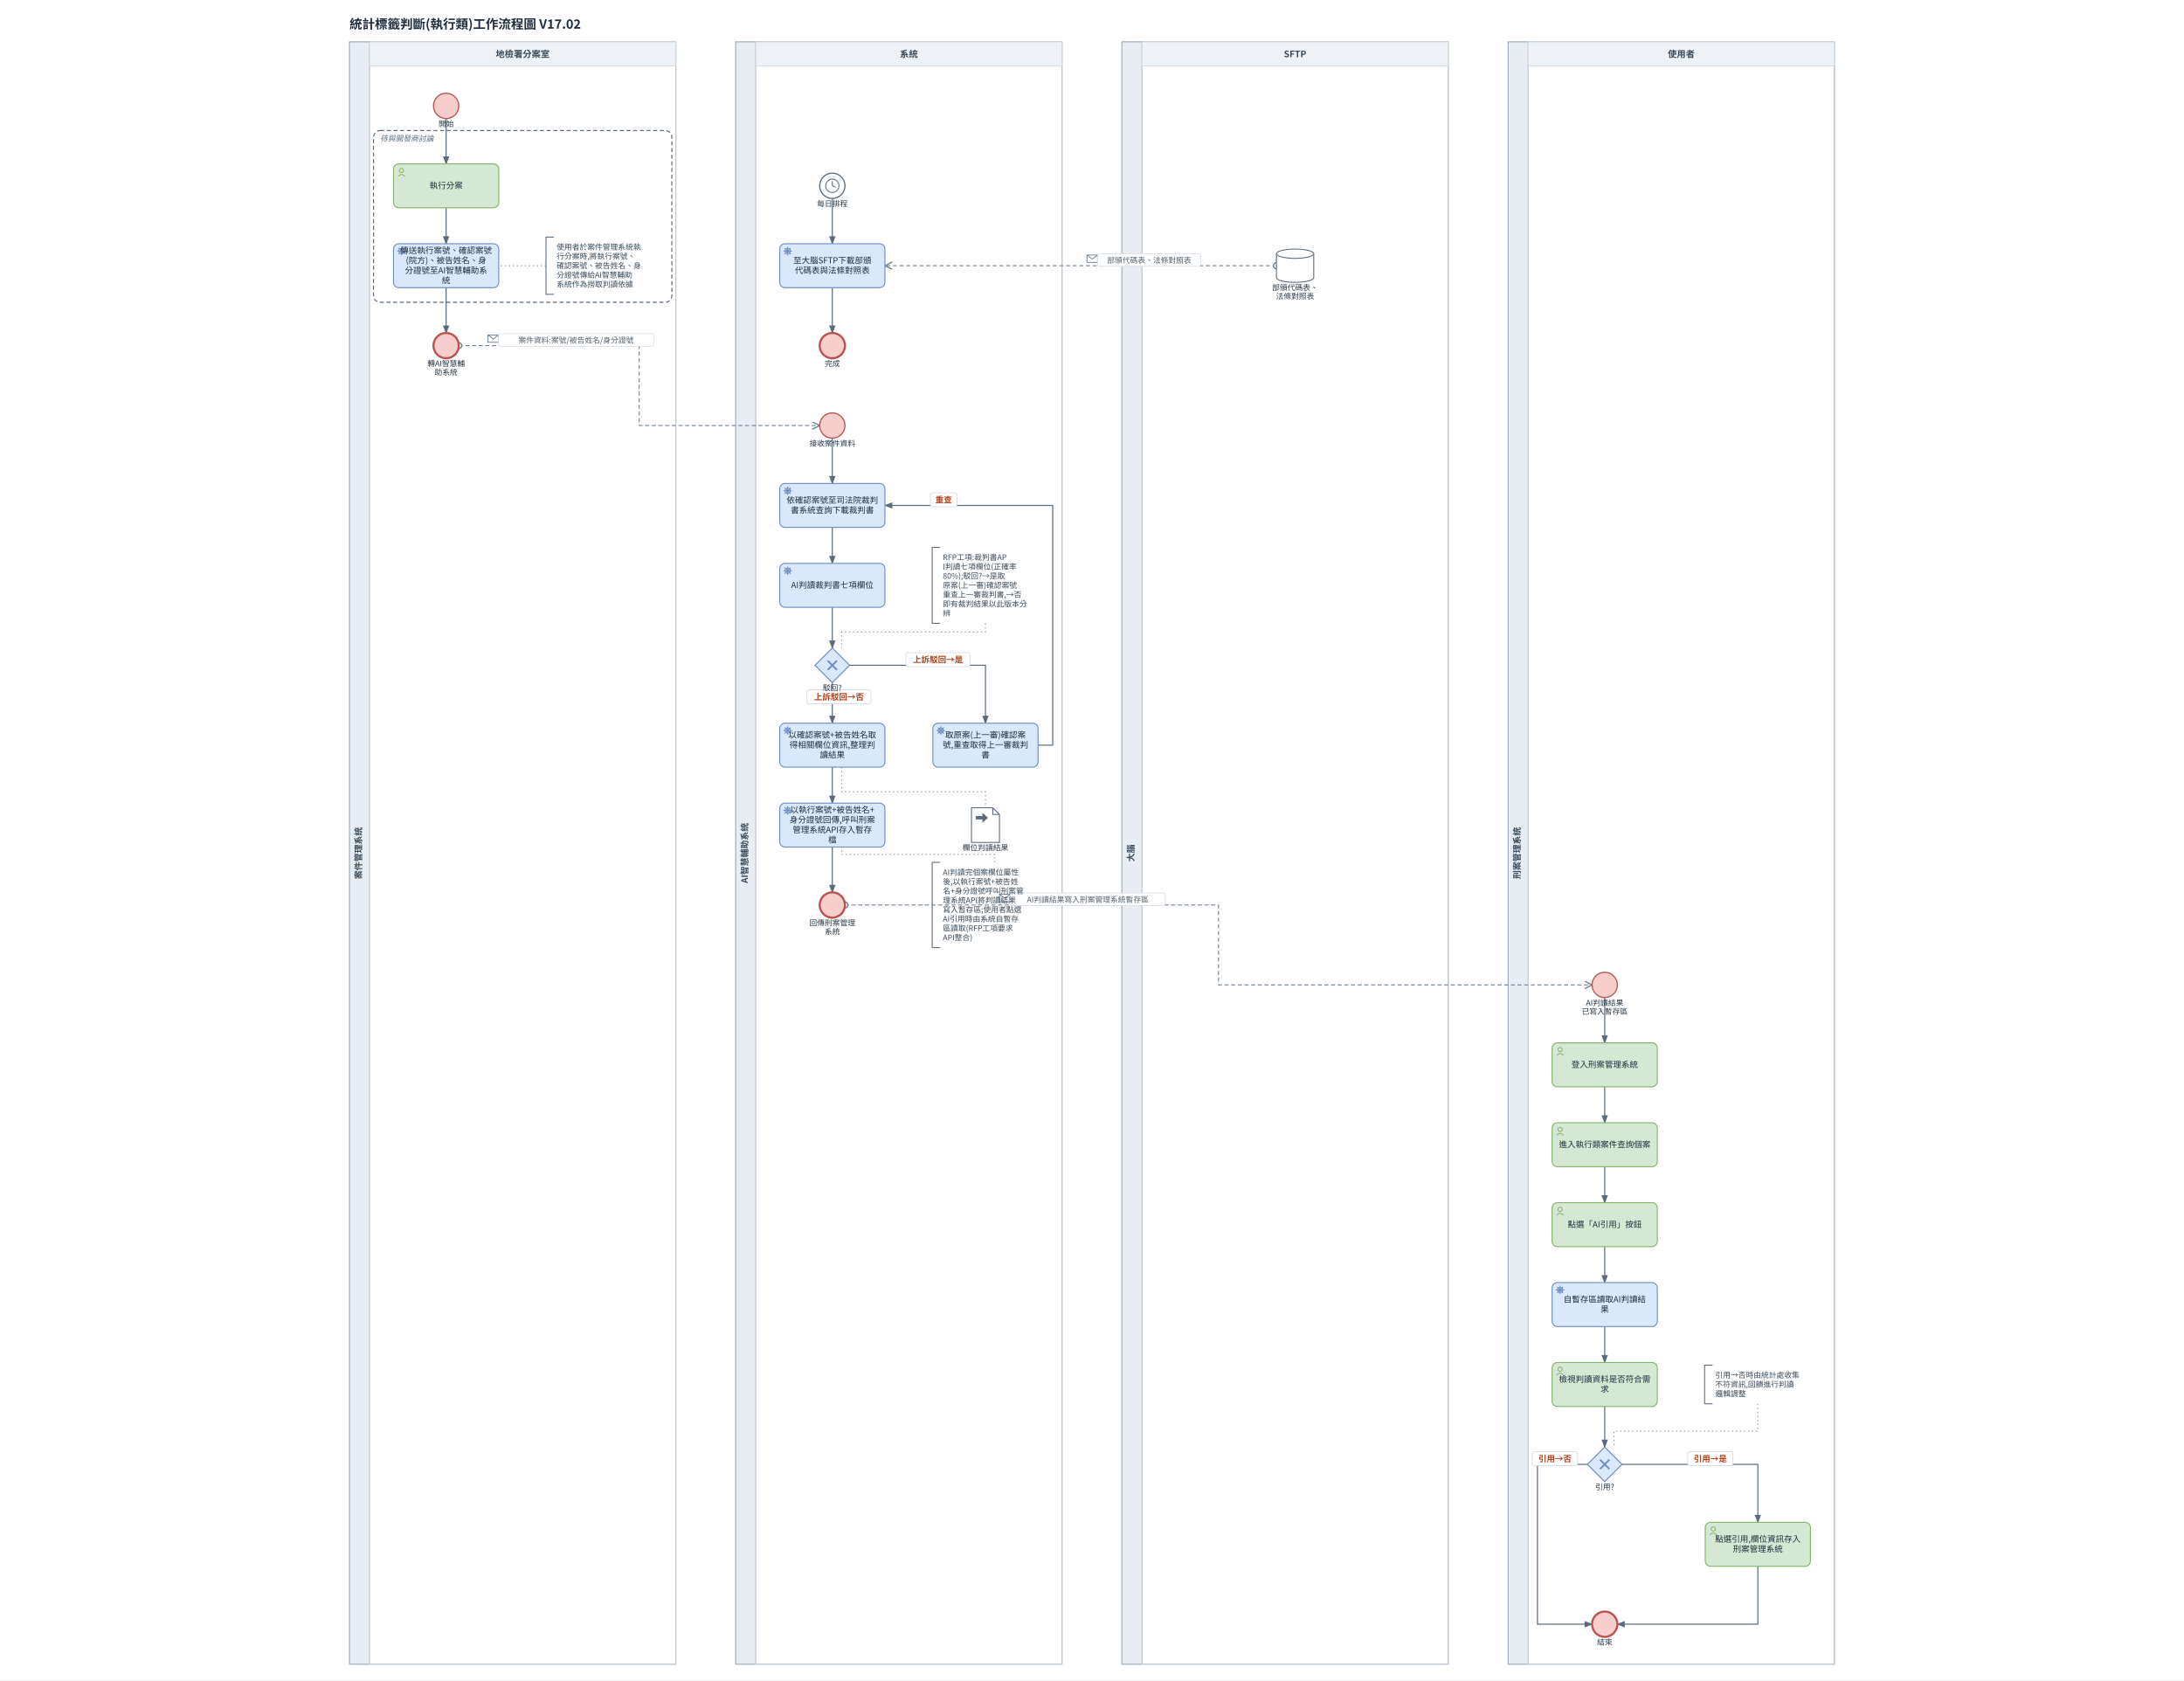
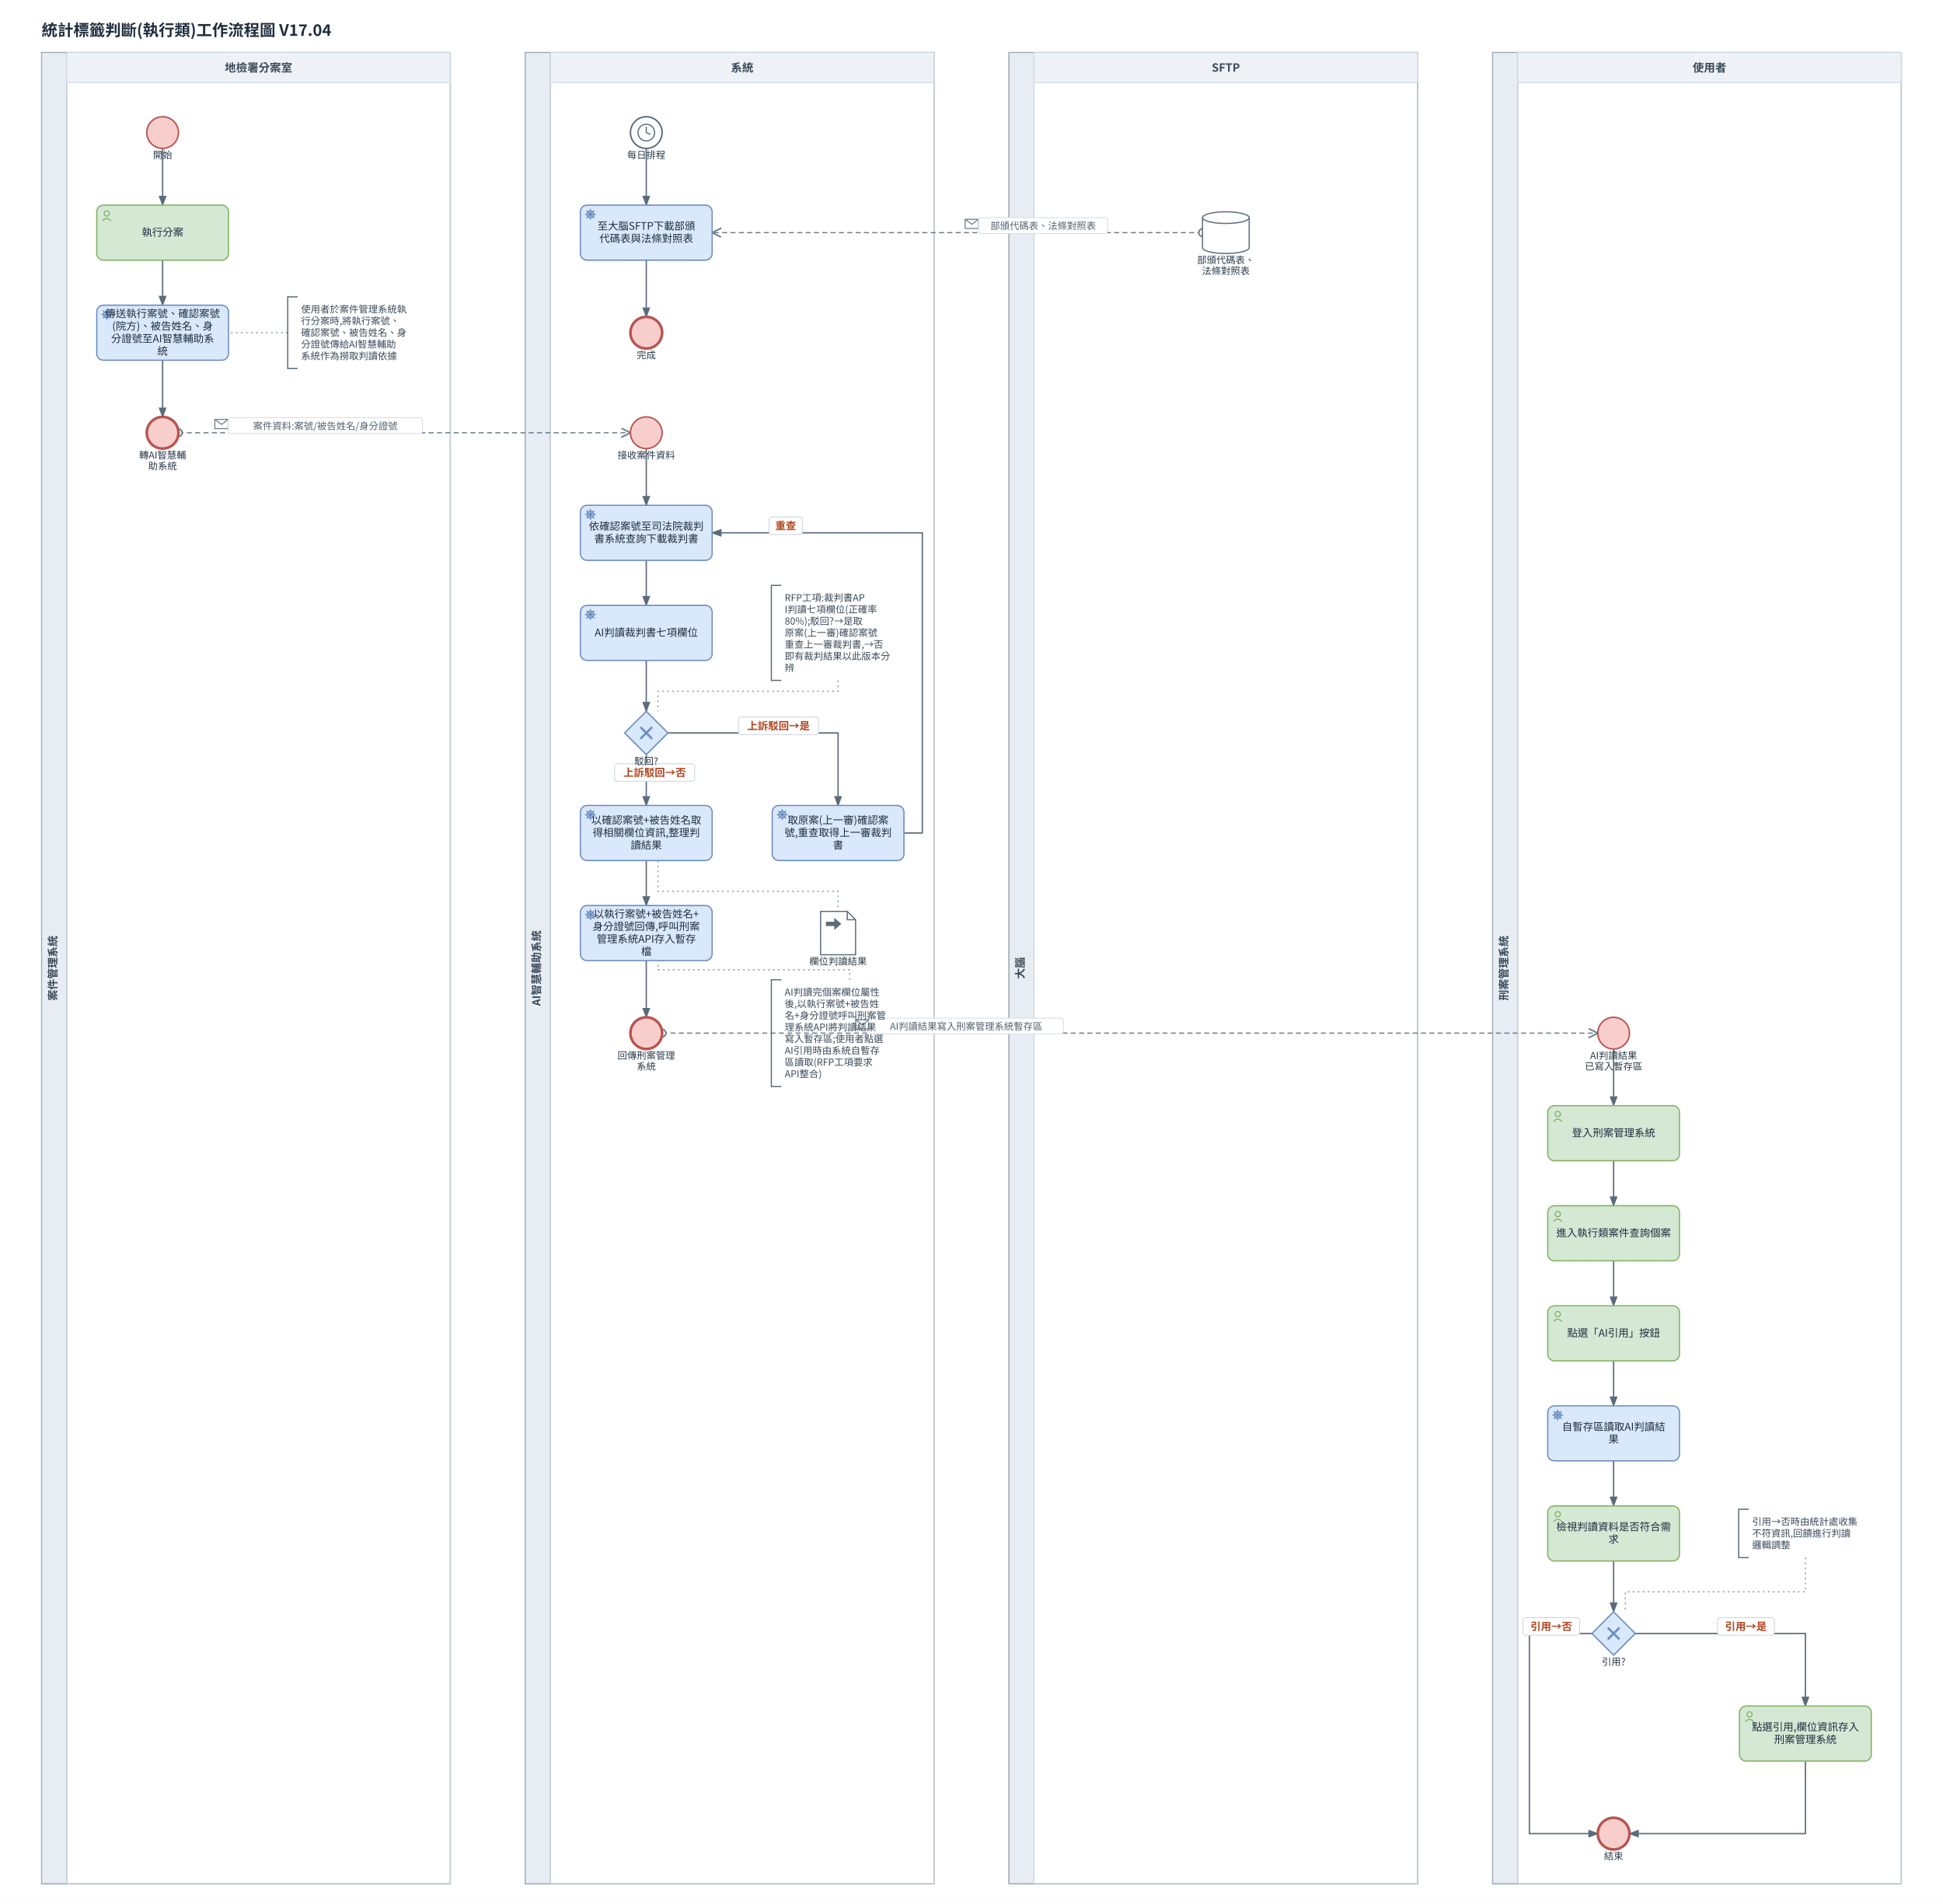
- <svg xmlns="http://www.w3.org/2000/svg" role="img" aria-label="統計標籤判斷(執行類)工作流程圖 V17.02" viewBox="-385 7 3280 2523" font-family="Microsoft JhengHei, PingFang TC, Noto Sans CJK TC, sans-serif">
-   <rect x="-385" y="7" width="3280" height="2523" fill="#ffffff" />
-   <text x="140" y="50" font-size="19" font-weight="bold" fill="#1f2d3d">統計標籤判斷(執行類)工作流程圖 V17.02</text>
+ <svg xmlns="http://www.w3.org/2000/svg" role="img" aria-label="統計標籤判斷(執行類)工作流程圖 V17.04" viewBox="90 7 2330 2283" width="2330" height="2283" data-pad="capped" font-family="Microsoft JhengHei, PingFang TC, Noto Sans CJK TC, sans-serif">
+   <rect x="90" y="7" width="2330" height="2283" fill="#ffffff" />
+   <text x="140" y="50" font-size="19" font-weight="bold" fill="#1f2d3d">統計標籤判斷(執行類)工作流程圖 V17.04</text>
  <defs>
    <marker id="arr" markerWidth="9" markerHeight="9" refX="7" refY="3" orient="auto" markerUnits="strokeWidth">
      <path d="M0,0 L8,3 L0,6 Z" fill="#5a6b7b" />
    </marker>
    <marker id="mfarr" markerWidth="11" markerHeight="11" refX="8" refY="4" orient="auto" markerUnits="strokeWidth">
      <path d="M0,0 L8,4 L0,8" fill="none" stroke="#6b7b8b" stroke-width="1.3" />
    </marker>
    <marker id="mfdot" markerWidth="10" markerHeight="10" refX="5" refY="5" orient="auto" markerUnits="strokeWidth">
      <circle cx="5" cy="5" r="3.2" fill="#fff" stroke="#6b7b8b" stroke-width="1.3" />
    </marker>
  </defs>
-   <rect x="140" y="70" width="490" height="2436" fill="none" stroke="#9aa7b4" stroke-width="1.5" />
-   <rect x="140" y="70" width="30" height="2436" fill="#e7edf3" stroke="#9aa7b4" />
-   <text x="158" y="1288.0" font-size="13" font-weight="bold" fill="#3a4a59" text-anchor="middle" transform="rotate(-90 158 1288.0)">案件管理系統</text>
-   <rect x="170" y="70" width="460" height="2436" fill="none" stroke="#cdd6df" />
+   <rect x="140" y="70" width="490" height="2196" fill="none" stroke="#9aa7b4" stroke-width="1.5" />
+   <rect x="140" y="70" width="30" height="2196" fill="#e7edf3" stroke="#9aa7b4" />
+   <text x="158" y="1168.0" font-size="13" font-weight="bold" fill="#3a4a59" text-anchor="middle" transform="rotate(-90 158 1168.0)">案件管理系統</text>
+   <rect x="170" y="70" width="460" height="2196" fill="none" stroke="#cdd6df" />
  <rect x="170" y="70" width="460" height="36" fill="#eef2f6" stroke="#cdd6df" />
  <text x="400.0" y="93" font-size="13.5" font-weight="bold" fill="#3a4a59" text-anchor="middle">地檢署分案室</text>
-   <rect x="720" y="70" width="490" height="2436" fill="none" stroke="#9aa7b4" stroke-width="1.5" />
-   <rect x="720" y="70" width="30" height="2436" fill="#e7edf3" stroke="#9aa7b4" />
-   <text x="738" y="1288.0" font-size="13" font-weight="bold" fill="#3a4a59" text-anchor="middle" transform="rotate(-90 738 1288.0)">AI智慧輔助系統</text>
-   <rect x="750" y="70" width="460" height="2436" fill="none" stroke="#cdd6df" />
+   <rect x="720" y="70" width="490" height="2196" fill="none" stroke="#9aa7b4" stroke-width="1.5" />
+   <rect x="720" y="70" width="30" height="2196" fill="#e7edf3" stroke="#9aa7b4" />
+   <text x="738" y="1168.0" font-size="13" font-weight="bold" fill="#3a4a59" text-anchor="middle" transform="rotate(-90 738 1168.0)">AI智慧輔助系統</text>
+   <rect x="750" y="70" width="460" height="2196" fill="none" stroke="#cdd6df" />
  <rect x="750" y="70" width="460" height="36" fill="#eef2f6" stroke="#cdd6df" />
  <text x="980.0" y="93" font-size="13.5" font-weight="bold" fill="#3a4a59" text-anchor="middle">系統</text>
-   <rect x="1300" y="70" width="490" height="2436" fill="none" stroke="#9aa7b4" stroke-width="1.5" />
-   <rect x="1300" y="70" width="30" height="2436" fill="#e7edf3" stroke="#9aa7b4" />
-   <text x="1318" y="1288.0" font-size="13" font-weight="bold" fill="#3a4a59" text-anchor="middle" transform="rotate(-90 1318 1288.0)">大腦</text>
-   <rect x="1330" y="70" width="460" height="2436" fill="none" stroke="#cdd6df" />
+   <rect x="1300" y="70" width="490" height="2196" fill="none" stroke="#9aa7b4" stroke-width="1.5" />
+   <rect x="1300" y="70" width="30" height="2196" fill="#e7edf3" stroke="#9aa7b4" />
+   <text x="1318" y="1168.0" font-size="13" font-weight="bold" fill="#3a4a59" text-anchor="middle" transform="rotate(-90 1318 1168.0)">大腦</text>
+   <rect x="1330" y="70" width="460" height="2196" fill="none" stroke="#cdd6df" />
  <rect x="1330" y="70" width="460" height="36" fill="#eef2f6" stroke="#cdd6df" />
  <text x="1560.0" y="93" font-size="13.5" font-weight="bold" fill="#3a4a59" text-anchor="middle">SFTP</text>
-   <rect x="1880" y="70" width="490" height="2436" fill="none" stroke="#9aa7b4" stroke-width="1.5" />
-   <rect x="1880" y="70" width="30" height="2436" fill="#e7edf3" stroke="#9aa7b4" />
-   <text x="1898" y="1288.0" font-size="13" font-weight="bold" fill="#3a4a59" text-anchor="middle" transform="rotate(-90 1898 1288.0)">刑案管理系統</text>
-   <rect x="1910" y="70" width="460" height="2436" fill="none" stroke="#cdd6df" />
+   <rect x="1880" y="70" width="490" height="2196" fill="none" stroke="#9aa7b4" stroke-width="1.5" />
+   <rect x="1880" y="70" width="30" height="2196" fill="#e7edf3" stroke="#9aa7b4" />
+   <text x="1898" y="1168.0" font-size="13" font-weight="bold" fill="#3a4a59" text-anchor="middle" transform="rotate(-90 1898 1168.0)">刑案管理系統</text>
+   <rect x="1910" y="70" width="460" height="2196" fill="none" stroke="#cdd6df" />
  <rect x="1910" y="70" width="460" height="36" fill="#eef2f6" stroke="#cdd6df" />
  <text x="2140.0" y="93" font-size="13.5" font-weight="bold" fill="#3a4a59" text-anchor="middle">使用者</text>
-   <rect x="176" y="203" width="448" height="258" rx="10" fill="none" stroke="#5a6b7b" stroke-width="1.6" stroke-dasharray="6,4" />
-   <text x="186" y="219" font-size="11.5" font-style="italic" fill="#5a6b7b">待與開發商討論</text>
  <path d="M285,185 L285,253" fill="none" stroke="#5a6b7b" stroke-width="1.6" marker-end="url(#arr)" />
  <path d="M285,319 L285,373" fill="none" stroke="#5a6b7b" stroke-width="1.6" marker-end="url(#arr)" />
  <path d="M285,439 L285,507" fill="none" stroke="#5a6b7b" stroke-width="1.6" marker-end="url(#arr)" />
  <path d="M435,406 L364,406" fill="none" stroke="#8a99a8" stroke-width="1.4" stroke-dasharray="2,4" />
-   <path d="M865,665 L865,733" fill="none" stroke="#5a6b7b" stroke-width="1.6" marker-end="url(#arr)" />
-   <path d="M865,799 L865,853" fill="none" stroke="#5a6b7b" stroke-width="1.6" marker-end="url(#arr)" />
-   <path d="M865,919 L865,980" fill="none" stroke="#5a6b7b" stroke-width="1.6" marker-end="url(#arr)" />
-   <path d="M865,1032 L865,1093" fill="none" stroke="#5a6b7b" stroke-width="1.6" marker-end="url(#arr)" />
-   <rect x="827.0" y="1043" width="96" height="21" fill="#fff" stroke="#cdd6df" rx="3" />
-   <text x="875.0" y="1058" font-size="12.5" fill="#b0451f" text-anchor="middle" font-weight="bold">上訴駁回→否</text>
-   <path d="M891,1006 L1095,1006 L1095,1093" fill="none" stroke="#5a6b7b" stroke-width="1.6" marker-end="url(#arr)" />
-   <rect x="975.6" y="987.0" width="96" height="21" fill="#fff" stroke="#cdd6df" rx="3" />
-   <text x="1023.6" y="1002.0" font-size="12.5" fill="#b0451f" text-anchor="middle" font-weight="bold">上訴駁回→是</text>
-   <path d="M1174,1126 L1196,1126 L1196,766 L944,766" fill="none" stroke="#5a6b7b" stroke-width="1.6" marker-end="url(#arr)" />
-   <rect x="1012.2" y="747.0" width="40" height="21" fill="#fff" stroke="#cdd6df" rx="3" />
-   <text x="1032.2" y="762.0" font-size="12.5" fill="#b0451f" text-anchor="middle" font-weight="bold">重查</text>
-   <path d="M865,1159 L865,1213" fill="none" stroke="#5a6b7b" stroke-width="1.6" marker-end="url(#arr)" />
-   <path d="M865,1279 L865,1347" fill="none" stroke="#5a6b7b" stroke-width="1.6" marker-end="url(#arr)" />
-   <path d="M865,305 L865,373" fill="none" stroke="#5a6b7b" stroke-width="1.6" marker-end="url(#arr)" />
-   <path d="M865,439 L865,507" fill="none" stroke="#5a6b7b" stroke-width="1.6" marker-end="url(#arr)" />
-   <path d="M879,1159 L879,1196 L1095,1196 L1095,1220" fill="none" stroke="#8a99a8" stroke-width="1.4" stroke-dasharray="2,4" />
-   <path d="M1095,943 L1095,956 L879,956 L879,980" fill="none" stroke="#8a99a8" stroke-width="1.4" stroke-dasharray="2,4" />
-   <path d="M1109,1302 L1109,1290 L879,1290 L879,1279" fill="none" stroke="#8a99a8" stroke-width="1.4" stroke-dasharray="2,4" />
-   <path d="M2025,1505 L2025,1573" fill="none" stroke="#5a6b7b" stroke-width="1.6" marker-end="url(#arr)" />
+   <path d="M865,545 L865,613" fill="none" stroke="#5a6b7b" stroke-width="1.6" marker-end="url(#arr)" />
+   <path d="M865,679 L865,733" fill="none" stroke="#5a6b7b" stroke-width="1.6" marker-end="url(#arr)" />
+   <path d="M865,799 L865,860" fill="none" stroke="#5a6b7b" stroke-width="1.6" marker-end="url(#arr)" />
+   <path d="M865,912 L865,973" fill="none" stroke="#5a6b7b" stroke-width="1.6" marker-end="url(#arr)" />
+   <rect x="827.0" y="923" width="96" height="21" fill="#fff" stroke="#cdd6df" rx="3" />
+   <text x="875.0" y="938" font-size="12.5" fill="#b0451f" text-anchor="middle" font-weight="bold">上訴駁回→否</text>
+   <path d="M891,886 L1095,886 L1095,973" fill="none" stroke="#5a6b7b" stroke-width="1.6" marker-end="url(#arr)" />
+   <rect x="975.6" y="867.0" width="96" height="21" fill="#fff" stroke="#cdd6df" rx="3" />
+   <text x="1023.6" y="882.0" font-size="12.5" fill="#b0451f" text-anchor="middle" font-weight="bold">上訴駁回→是</text>
+   <path d="M1174,1006 L1196,1006 L1196,646 L944,646" fill="none" stroke="#5a6b7b" stroke-width="1.6" marker-end="url(#arr)" />
+   <rect x="1012.2" y="627.0" width="40" height="21" fill="#fff" stroke="#cdd6df" rx="3" />
+   <text x="1032.2" y="642.0" font-size="12.5" fill="#b0451f" text-anchor="middle" font-weight="bold">重查</text>
+   <path d="M865,1039 L865,1093" fill="none" stroke="#5a6b7b" stroke-width="1.6" marker-end="url(#arr)" />
+   <path d="M865,1159 L865,1227" fill="none" stroke="#5a6b7b" stroke-width="1.6" marker-end="url(#arr)" />
+   <path d="M865,185 L865,253" fill="none" stroke="#5a6b7b" stroke-width="1.6" marker-end="url(#arr)" />
+   <path d="M865,319 L865,387" fill="none" stroke="#5a6b7b" stroke-width="1.6" marker-end="url(#arr)" />
+   <path d="M879,1039 L879,1076 L1095,1076 L1095,1100" fill="none" stroke="#8a99a8" stroke-width="1.4" stroke-dasharray="2,4" />
+   <path d="M1095,823 L1095,836 L879,836 L879,860" fill="none" stroke="#8a99a8" stroke-width="1.4" stroke-dasharray="2,4" />
+   <path d="M1109,1182 L1109,1170 L879,1170 L879,1159" fill="none" stroke="#8a99a8" stroke-width="1.4" stroke-dasharray="2,4" />
+   <path d="M2025,1265 L2025,1333" fill="none" stroke="#5a6b7b" stroke-width="1.6" marker-end="url(#arr)" />
+   <path d="M2025,1399 L2025,1453" fill="none" stroke="#5a6b7b" stroke-width="1.6" marker-end="url(#arr)" />
+   <path d="M2025,1519 L2025,1573" fill="none" stroke="#5a6b7b" stroke-width="1.6" marker-end="url(#arr)" />
  <path d="M2025,1639 L2025,1693" fill="none" stroke="#5a6b7b" stroke-width="1.6" marker-end="url(#arr)" />
  <path d="M2025,1759 L2025,1813" fill="none" stroke="#5a6b7b" stroke-width="1.6" marker-end="url(#arr)" />
-   <path d="M2025,1879 L2025,1933" fill="none" stroke="#5a6b7b" stroke-width="1.6" marker-end="url(#arr)" />
-   <path d="M2025,1999 L2025,2053" fill="none" stroke="#5a6b7b" stroke-width="1.6" marker-end="url(#arr)" />
-   <path d="M2025,2119 L2025,2180" fill="none" stroke="#5a6b7b" stroke-width="1.6" marker-end="url(#arr)" />
-   <path d="M1999,2206 L1924,2206 L1924,2446 L2006,2446" fill="none" stroke="#5a6b7b" stroke-width="1.6" marker-end="url(#arr)" />
-   <rect x="1916.25" y="2187.0" width="68" height="21" fill="#fff" stroke="#cdd6df" rx="3" />
-   <text x="1950.25" y="2202.0" font-size="12.5" fill="#b0451f" text-anchor="middle" font-weight="bold">引用→否</text>
-   <path d="M2051,2206 L2255,2206 L2255,2293" fill="none" stroke="#5a6b7b" stroke-width="1.6" marker-end="url(#arr)" />
-   <rect x="2149.6" y="2187.0" width="68" height="21" fill="#fff" stroke="#cdd6df" rx="3" />
-   <text x="2183.6" y="2202.0" font-size="12.5" fill="#b0451f" text-anchor="middle" font-weight="bold">引用→是</text>
-   <path d="M2255,2359 L2255,2446 L2044,2446" fill="none" stroke="#5a6b7b" stroke-width="1.6" marker-end="url(#arr)" />
-   <path d="M2255,2115 L2255,2156 L2039,2156 L2039,2180" fill="none" stroke="#8a99a8" stroke-width="1.4" stroke-dasharray="2,4" />
-   <polyline points="304,526 575,526 575,646 846,646" fill="none" stroke="#6b7b8b" stroke-width="1.4" stroke-dasharray="6 4" marker-start="url(#mfdot)" marker-end="url(#mfarr)" />
+   <path d="M2025,1879 L2025,1940" fill="none" stroke="#5a6b7b" stroke-width="1.6" marker-end="url(#arr)" />
+   <path d="M1999,1966 L1924,1966 L1924,2206 L2006,2206" fill="none" stroke="#5a6b7b" stroke-width="1.6" marker-end="url(#arr)" />
+   <rect x="1916.25" y="1947.0" width="68" height="21" fill="#fff" stroke="#cdd6df" rx="3" />
+   <text x="1950.25" y="1962.0" font-size="12.5" fill="#b0451f" text-anchor="middle" font-weight="bold">引用→否</text>
+   <path d="M2051,1966 L2255,1966 L2255,2053" fill="none" stroke="#5a6b7b" stroke-width="1.6" marker-end="url(#arr)" />
+   <rect x="2149.6" y="1947.0" width="68" height="21" fill="#fff" stroke="#cdd6df" rx="3" />
+   <text x="2183.6" y="1962.0" font-size="12.5" fill="#b0451f" text-anchor="middle" font-weight="bold">引用→是</text>
+   <path d="M2255,2119 L2255,2206 L2044,2206" fill="none" stroke="#5a6b7b" stroke-width="1.6" marker-end="url(#arr)" />
+   <path d="M2255,1875 L2255,1916 L2039,1916 L2039,1940" fill="none" stroke="#8a99a8" stroke-width="1.4" stroke-dasharray="2,4" />
+   <polyline points="304,526 575,526 575,526 846,526" fill="none" stroke="#6b7b8b" stroke-width="1.4" stroke-dasharray="6 4" marker-start="url(#mfdot)" marker-end="url(#mfarr)" />
  <rect x="347.65" y="510.0" width="16" height="11" fill="#ffffff" stroke="#6b7b8b" stroke-width="1.2" />
  <path d="M347.65,510.0 L355.65,516.0 L363.65,510.0" fill="none" stroke="#6b7b8b" stroke-width="1.2" />
  <rect x="363.65" y="508.0" width="233" height="19" fill="#fff" stroke="#d7dee6" rx="3" />
  <text x="480.15" y="522.0" font-size="11.5" fill="#52606d" text-anchor="middle">案件資料:案號/被告姓名/身分證號</text>
-   <polyline points="884,1366 1445,1366 1445,1486 2006,1486" fill="none" stroke="#6b7b8b" stroke-width="1.4" stroke-dasharray="6 4" marker-start="url(#mfdot)" marker-end="url(#mfarr)" />
-   <rect x="1116.15" y="1350.0" width="16" height="11" fill="#ffffff" stroke="#6b7b8b" stroke-width="1.2" />
-   <path d="M1116.15,1350.0 L1124.15,1356.0 L1132.15,1350.0" fill="none" stroke="#6b7b8b" stroke-width="1.2" />
-   <rect x="1132.15" y="1348.0" width="233" height="19" fill="#fff" stroke="#d7dee6" rx="3" />
-   <text x="1248.65" y="1362.0" font-size="11.5" fill="#52606d" text-anchor="middle">AI判讀結果寫入刑案管理系統暫存區</text>
-   <polyline points="1532,406 1238,406 1238,406 944,406" fill="none" stroke="#6b7b8b" stroke-width="1.4" stroke-dasharray="6 4" marker-start="url(#mfdot)" marker-end="url(#mfarr)" />
-   <rect x="1247.4" y="390.0" width="16" height="11" fill="#ffffff" stroke="#6b7b8b" stroke-width="1.2" />
-   <path d="M1247.4,390.0 L1255.4,396.0 L1263.4,390.0" fill="none" stroke="#6b7b8b" stroke-width="1.2" />
-   <rect x="1263.4" y="388.0" width="155" height="19" fill="#fff" stroke="#d7dee6" rx="3" />
-   <text x="1340.9" y="402.0" font-size="11.5" fill="#52606d" text-anchor="middle">部頒代碼表、法條對照表</text>
+   <polyline points="884,1246 1445,1246 1445,1246 2006,1246" fill="none" stroke="#6b7b8b" stroke-width="1.4" stroke-dasharray="6 4" marker-start="url(#mfdot)" marker-end="url(#mfarr)" />
+   <rect x="1116.15" y="1230.0" width="16" height="11" fill="#ffffff" stroke="#6b7b8b" stroke-width="1.2" />
+   <path d="M1116.15,1230.0 L1124.15,1236.0 L1132.15,1230.0" fill="none" stroke="#6b7b8b" stroke-width="1.2" />
+   <rect x="1132.15" y="1228.0" width="233" height="19" fill="#fff" stroke="#d7dee6" rx="3" />
+   <text x="1248.65" y="1242.0" font-size="11.5" fill="#52606d" text-anchor="middle">AI判讀結果寫入刑案管理系統暫存區</text>
+   <polyline points="1532,286 1238,286 1238,286 944,286" fill="none" stroke="#6b7b8b" stroke-width="1.4" stroke-dasharray="6 4" marker-start="url(#mfdot)" marker-end="url(#mfarr)" />
+   <rect x="1247.4" y="270.0" width="16" height="11" fill="#ffffff" stroke="#6b7b8b" stroke-width="1.2" />
+   <path d="M1247.4,270.0 L1255.4,276.0 L1263.4,270.0" fill="none" stroke="#6b7b8b" stroke-width="1.2" />
+   <rect x="1263.4" y="268.0" width="155" height="19" fill="#fff" stroke="#d7dee6" rx="3" />
+   <text x="1340.9" y="282.0" font-size="11.5" fill="#52606d" text-anchor="middle">部頒代碼表、法條對照表</text>
  <circle cx="285.0" cy="166.0" r="19.0" fill="#f8cecc" stroke="#b85450" stroke-width="1.8" />
  <text x="285.0" y="197" font-size="11.5" fill="#2a3a49" text-anchor="middle">開始</text>
  <rect x="206" y="253" width="158" height="66" rx="8" fill="#d5e8d4" stroke="#82b366" stroke-width="1.5" />
  <circle cx="218" cy="263" r="3.2" fill="none" stroke="#82b366" stroke-width="1.3" />
  <path d="M213,272 Q218,266 223,272" fill="none" stroke="#82b366" stroke-width="1.3" />
  <text x="285.0" y="290.0" font-size="12.5" fill="#1f2d3d" text-anchor="middle">執行分案</text>
  <rect x="206" y="373" width="158" height="66" rx="8" fill="#dae8fc" stroke="#6c8ebf" stroke-width="1.5" />
  <circle cx="218" cy="384" r="4" fill="none" stroke="#6c8ebf" stroke-width="1.3" />
  <path d="M218,384 l6.5,0.0 M218,384 l-6.5,0.0 M218,384 l0.0,6.5 M218,384 l0.0,-6.5 M218,384 l4.595,4.595 M218,384 l-4.595,4.595 M218,384 l4.595,-4.595 M218,384 l-4.595,-4.595 " stroke="#6c8ebf" stroke-width="1.3" fill="none" />
  <text x="285.0" y="387.5" font-size="12.5" fill="#1f2d3d" text-anchor="middle">傳送執行案號、確認案號</text>
  <text x="285.0" y="402.5" font-size="12.5" fill="#1f2d3d" text-anchor="middle">(院方)、被告姓名、身</text>
  <text x="285.0" y="417.5" font-size="12.5" fill="#1f2d3d" text-anchor="middle">分證號至AI智慧輔助系</text>
  <text x="285.0" y="432.5" font-size="12.5" fill="#1f2d3d" text-anchor="middle">統</text>
  <circle cx="285.0" cy="526.0" r="19.0" fill="#f8cecc" stroke="#b85450" stroke-width="3.2" />
  <text x="285.0" y="557" font-size="11.5" fill="#2a3a49" text-anchor="middle">轉AI智慧輔</text>
  <text x="285.0" y="570" font-size="11.5" fill="#2a3a49" text-anchor="middle">助系統</text>
  <path d="M447,363 L435,363 L435,449 L447,449" fill="none" stroke="#5a6b7b" stroke-width="1.4" />
  <text x="451" y="382.0" font-size="11.5" fill="#3a4a59">使用者於案件管理系統執</text>
  <text x="451" y="396.0" font-size="11.5" fill="#3a4a59">行分案時,將執行案號、</text>
  <text x="451" y="410.0" font-size="11.5" fill="#3a4a59">確認案號、被告姓名、身</text>
  <text x="451" y="424.0" font-size="11.5" fill="#3a4a59">分證號傳給AI智慧輔助</text>
  <text x="451" y="438.0" font-size="11.5" fill="#3a4a59">系統作為撈取判讀依據</text>
-   <circle cx="865.0" cy="646.0" r="19.0" fill="#f8cecc" stroke="#b85450" stroke-width="1.8" />
-   <text x="865.0" y="677" font-size="11.5" fill="#2a3a49" text-anchor="middle">接收案件資料</text>
+   <circle cx="865.0" cy="526.0" r="19.0" fill="#f8cecc" stroke="#b85450" stroke-width="1.8" />
+   <text x="865.0" y="557" font-size="11.5" fill="#2a3a49" text-anchor="middle">接收案件資料</text>
+   <rect x="786" y="613" width="158" height="66" rx="8" fill="#dae8fc" stroke="#6c8ebf" stroke-width="1.5" />
+   <circle cx="798" cy="624" r="4" fill="none" stroke="#6c8ebf" stroke-width="1.3" />
+   <path d="M798,624 l6.5,0.0 M798,624 l-6.5,0.0 M798,624 l0.0,6.5 M798,624 l0.0,-6.5 M798,624 l4.595,4.595 M798,624 l-4.595,4.595 M798,624 l4.595,-4.595 M798,624 l-4.595,-4.595 " stroke="#6c8ebf" stroke-width="1.3" fill="none" />
+   <text x="865.0" y="642.5" font-size="12.5" fill="#1f2d3d" text-anchor="middle">依確認案號至司法院裁判</text>
+   <text x="865.0" y="657.5" font-size="12.5" fill="#1f2d3d" text-anchor="middle">書系統查詢下載裁判書</text>
  <rect x="786" y="733" width="158" height="66" rx="8" fill="#dae8fc" stroke="#6c8ebf" stroke-width="1.5" />
  <circle cx="798" cy="744" r="4" fill="none" stroke="#6c8ebf" stroke-width="1.3" />
  <path d="M798,744 l6.5,0.0 M798,744 l-6.5,0.0 M798,744 l0.0,6.5 M798,744 l0.0,-6.5 M798,744 l4.595,4.595 M798,744 l-4.595,4.595 M798,744 l4.595,-4.595 M798,744 l-4.595,-4.595 " stroke="#6c8ebf" stroke-width="1.3" fill="none" />
-   <text x="865.0" y="762.5" font-size="12.5" fill="#1f2d3d" text-anchor="middle">依確認案號至司法院裁判</text>
-   <text x="865.0" y="777.5" font-size="12.5" fill="#1f2d3d" text-anchor="middle">書系統查詢下載裁判書</text>
-   <rect x="786" y="853" width="158" height="66" rx="8" fill="#dae8fc" stroke="#6c8ebf" stroke-width="1.5" />
-   <circle cx="798" cy="864" r="4" fill="none" stroke="#6c8ebf" stroke-width="1.3" />
-   <path d="M798,864 l6.5,0.0 M798,864 l-6.5,0.0 M798,864 l0.0,6.5 M798,864 l0.0,-6.5 M798,864 l4.595,4.595 M798,864 l-4.595,4.595 M798,864 l4.595,-4.595 M798,864 l-4.595,-4.595 " stroke="#6c8ebf" stroke-width="1.3" fill="none" />
-   <text x="865.0" y="890.0" font-size="12.5" fill="#1f2d3d" text-anchor="middle">AI判讀裁判書七項欄位</text>
-   <polygon points="865.0,980 891,1006.0 865.0,1032 839,1006.0" fill="#dae8fc" stroke="#6c8ebf" stroke-width="1.6" />
-   <path d="M858.0,999.0 L872.0,1013.0 M858.0,1013.0 L872.0,999.0" stroke="#6c8ebf" stroke-width="2.6" fill="none" />
-   <text x="865.0" y="1044" font-size="11.5" fill="#2a3a49" text-anchor="middle">駁回?</text>
+   <text x="865.0" y="770.0" font-size="12.5" fill="#1f2d3d" text-anchor="middle">AI判讀裁判書七項欄位</text>
+   <polygon points="865.0,860 891,886.0 865.0,912 839,886.0" fill="#dae8fc" stroke="#6c8ebf" stroke-width="1.6" />
+   <path d="M858.0,879.0 L872.0,893.0 M858.0,893.0 L872.0,879.0" stroke="#6c8ebf" stroke-width="2.6" fill="none" />
+   <text x="865.0" y="924" font-size="11.5" fill="#2a3a49" text-anchor="middle">駁回?</text>
+   <rect x="786" y="973" width="158" height="66" rx="8" fill="#dae8fc" stroke="#6c8ebf" stroke-width="1.5" />
+   <circle cx="798" cy="984" r="4" fill="none" stroke="#6c8ebf" stroke-width="1.3" />
+   <path d="M798,984 l6.5,0.0 M798,984 l-6.5,0.0 M798,984 l0.0,6.5 M798,984 l0.0,-6.5 M798,984 l4.595,4.595 M798,984 l-4.595,4.595 M798,984 l4.595,-4.595 M798,984 l-4.595,-4.595 " stroke="#6c8ebf" stroke-width="1.3" fill="none" />
+   <text x="865.0" y="995.0" font-size="12.5" fill="#1f2d3d" text-anchor="middle">以確認案號+被告姓名取</text>
+   <text x="865.0" y="1010.0" font-size="12.5" fill="#1f2d3d" text-anchor="middle">得相關欄位資訊,整理判</text>
+   <text x="865.0" y="1025.0" font-size="12.5" fill="#1f2d3d" text-anchor="middle">讀結果</text>
  <rect x="786" y="1093" width="158" height="66" rx="8" fill="#dae8fc" stroke="#6c8ebf" stroke-width="1.5" />
  <circle cx="798" cy="1104" r="4" fill="none" stroke="#6c8ebf" stroke-width="1.3" />
  <path d="M798,1104 l6.5,0.0 M798,1104 l-6.5,0.0 M798,1104 l0.0,6.5 M798,1104 l0.0,-6.5 M798,1104 l4.595,4.595 M798,1104 l-4.595,4.595 M798,1104 l4.595,-4.595 M798,1104 l-4.595,-4.595 " stroke="#6c8ebf" stroke-width="1.3" fill="none" />
-   <text x="865.0" y="1115.0" font-size="12.5" fill="#1f2d3d" text-anchor="middle">以確認案號+被告姓名取</text>
-   <text x="865.0" y="1130.0" font-size="12.5" fill="#1f2d3d" text-anchor="middle">得相關欄位資訊,整理判</text>
-   <text x="865.0" y="1145.0" font-size="12.5" fill="#1f2d3d" text-anchor="middle">讀結果</text>
-   <rect x="786" y="1213" width="158" height="66" rx="8" fill="#dae8fc" stroke="#6c8ebf" stroke-width="1.5" />
-   <circle cx="798" cy="1224" r="4" fill="none" stroke="#6c8ebf" stroke-width="1.3" />
-   <path d="M798,1224 l6.5,0.0 M798,1224 l-6.5,0.0 M798,1224 l0.0,6.5 M798,1224 l0.0,-6.5 M798,1224 l4.595,4.595 M798,1224 l-4.595,4.595 M798,1224 l4.595,-4.595 M798,1224 l-4.595,-4.595 " stroke="#6c8ebf" stroke-width="1.3" fill="none" />
-   <text x="865.0" y="1227.5" font-size="12.5" fill="#1f2d3d" text-anchor="middle">以執行案號+被告姓名+</text>
-   <text x="865.0" y="1242.5" font-size="12.5" fill="#1f2d3d" text-anchor="middle">身分證號回傳,呼叫刑案</text>
-   <text x="865.0" y="1257.5" font-size="12.5" fill="#1f2d3d" text-anchor="middle">管理系統API存入暫存</text>
-   <text x="865.0" y="1272.5" font-size="12.5" fill="#1f2d3d" text-anchor="middle">檔</text>
-   <circle cx="865.0" cy="1366.0" r="19.0" fill="#f8cecc" stroke="#b85450" stroke-width="3.2" />
-   <text x="865.0" y="1397" font-size="11.5" fill="#2a3a49" text-anchor="middle">回傳刑案管理</text>
-   <text x="865.0" y="1410" font-size="11.5" fill="#2a3a49" text-anchor="middle">系統</text>
-   <rect x="1016" y="1093" width="158" height="66" rx="8" fill="#dae8fc" stroke="#6c8ebf" stroke-width="1.5" />
-   <circle cx="1028" cy="1104" r="4" fill="none" stroke="#6c8ebf" stroke-width="1.3" />
-   <path d="M1028,1104 l6.5,0.0 M1028,1104 l-6.5,0.0 M1028,1104 l0.0,6.5 M1028,1104 l0.0,-6.5 M1028,1104 l4.595,4.595 M1028,1104 l-4.595,4.595 M1028,1104 l4.595,-4.595 M1028,1104 l-4.595,-4.595 " stroke="#6c8ebf" stroke-width="1.3" fill="none" />
-   <text x="1095.0" y="1115.0" font-size="12.5" fill="#1f2d3d" text-anchor="middle">取原案(上一審)確認案</text>
-   <text x="1095.0" y="1130.0" font-size="12.5" fill="#1f2d3d" text-anchor="middle">號,重查取得上一審裁判</text>
-   <text x="1095.0" y="1145.0" font-size="12.5" fill="#1f2d3d" text-anchor="middle">書</text>
-   <path d="M1074,1220 L1106,1220 L1116,1230 L1116,1272 L1074,1272 Z" fill="#ffffff" stroke="#5a6b7b" stroke-width="1.4" />
-   <path d="M1106,1220 L1106,1230 L1116,1230" fill="none" stroke="#5a6b7b" stroke-width="1.4" />
-   <path d="M1081,1233 L1091,1233 L1091,1229 L1098,1235 L1091,1241 L1091,1237 L1081,1237 Z" fill="#5a6b7b" stroke="#5a6b7b" stroke-width="1.2" />
-   <text x="1095.0" y="1284" font-size="11.5" fill="#2a3a49" text-anchor="middle">欄位判讀結果</text>
-   <path d="M1027,829 L1015,829 L1015,943 L1027,943" fill="none" stroke="#5a6b7b" stroke-width="1.4" />
-   <text x="1031" y="848.0" font-size="11.5" fill="#3a4a59">RFP工項:裁判書AP</text>
-   <text x="1031" y="862.0" font-size="11.5" fill="#3a4a59">I判讀七項欄位(正確率</text>
-   <text x="1031" y="876.0" font-size="11.5" fill="#3a4a59">80%);駁回?→是取</text>
-   <text x="1031" y="890.0" font-size="11.5" fill="#3a4a59">原案(上一審)確認案號</text>
-   <text x="1031" y="904.0" font-size="11.5" fill="#3a4a59">重查上一審裁判書,→否</text>
-   <text x="1031" y="918.0" font-size="11.5" fill="#3a4a59">即有裁判結果以此版本分</text>
-   <text x="1031" y="932.0" font-size="11.5" fill="#3a4a59">辨</text>
-   <path d="M1027,1302 L1015,1302 L1015,1430 L1027,1430" fill="none" stroke="#5a6b7b" stroke-width="1.4" />
-   <text x="1031" y="1321.0" font-size="11.5" fill="#3a4a59">AI判讀完個案欄位屬性</text>
-   <text x="1031" y="1335.0" font-size="11.5" fill="#3a4a59">後,以執行案號+被告姓</text>
-   <text x="1031" y="1349.0" font-size="11.5" fill="#3a4a59">名+身分證號呼叫刑案管</text>
-   <text x="1031" y="1363.0" font-size="11.5" fill="#3a4a59">理系統API將判讀結果</text>
-   <text x="1031" y="1377.0" font-size="11.5" fill="#3a4a59">寫入暫存區;使用者點選</text>
-   <text x="1031" y="1391.0" font-size="11.5" fill="#3a4a59">AI引用時由系統自暫存</text>
-   <text x="1031" y="1405.0" font-size="11.5" fill="#3a4a59">區讀取(RFP工項要求</text>
-   <text x="1031" y="1419.0" font-size="11.5" fill="#3a4a59">API整合)</text>
-   <circle cx="865.0" cy="286.0" r="19.0" fill="#ffffff" stroke="#5a6b7b" stroke-width="1.8" />
-   <circle cx="865.0" cy="286.0" r="10" fill="none" stroke="#5a6b7b" stroke-width="1.4" />
-   <path d="M865.0,286.0 L865.0,279.0 M865.0,286.0 L870.0,288.0" stroke="#5a6b7b" stroke-width="1.4" fill="none" />
-   <text x="865.0" y="317" font-size="11.5" fill="#2a3a49" text-anchor="middle">每日排程</text>
-   <rect x="786" y="373" width="158" height="66" rx="8" fill="#dae8fc" stroke="#6c8ebf" stroke-width="1.5" />
-   <circle cx="798" cy="384" r="4" fill="none" stroke="#6c8ebf" stroke-width="1.3" />
-   <path d="M798,384 l6.5,0.0 M798,384 l-6.5,0.0 M798,384 l0.0,6.5 M798,384 l0.0,-6.5 M798,384 l4.595,4.595 M798,384 l-4.595,4.595 M798,384 l4.595,-4.595 M798,384 l-4.595,-4.595 " stroke="#6c8ebf" stroke-width="1.3" fill="none" />
-   <text x="865.0" y="402.5" font-size="12.5" fill="#1f2d3d" text-anchor="middle">至大腦SFTP下載部頒</text>
-   <text x="865.0" y="417.5" font-size="12.5" fill="#1f2d3d" text-anchor="middle">代碼表與法條對照表</text>
-   <circle cx="865.0" cy="526.0" r="19.0" fill="#f8cecc" stroke="#b85450" stroke-width="3.2" />
-   <text x="865.0" y="557" font-size="11.5" fill="#2a3a49" text-anchor="middle">完成</text>
-   <path d="M1532,388 L1532,424 A28.0,7 0 0 0 1588,424 L1588,388" fill="#ffffff" stroke="#5a6b7b" stroke-width="1.4" />
-   <ellipse cx="1560.0" cy="388" rx="28.0" ry="7" fill="#ffffff" stroke="#5a6b7b" stroke-width="1.4" />
-   <text x="1560.0" y="443" font-size="11.5" fill="#2a3a49" text-anchor="middle">部頒代碼表、</text>
-   <text x="1560.0" y="456" font-size="11.5" fill="#2a3a49" text-anchor="middle">法條對照表</text>
-   <circle cx="2025.0" cy="1486.0" r="19.0" fill="#f8cecc" stroke="#b85450" stroke-width="1.8" />
-   <text x="2025.0" y="1517" font-size="11.5" fill="#2a3a49" text-anchor="middle">AI判讀結果</text>
-   <text x="2025.0" y="1530" font-size="11.5" fill="#2a3a49" text-anchor="middle">已寫入暫存區</text>
+   <text x="865.0" y="1107.5" font-size="12.5" fill="#1f2d3d" text-anchor="middle">以執行案號+被告姓名+</text>
+   <text x="865.0" y="1122.5" font-size="12.5" fill="#1f2d3d" text-anchor="middle">身分證號回傳,呼叫刑案</text>
+   <text x="865.0" y="1137.5" font-size="12.5" fill="#1f2d3d" text-anchor="middle">管理系統API存入暫存</text>
+   <text x="865.0" y="1152.5" font-size="12.5" fill="#1f2d3d" text-anchor="middle">檔</text>
+   <circle cx="865.0" cy="1246.0" r="19.0" fill="#f8cecc" stroke="#b85450" stroke-width="3.2" />
+   <text x="865.0" y="1277" font-size="11.5" fill="#2a3a49" text-anchor="middle">回傳刑案管理</text>
+   <text x="865.0" y="1290" font-size="11.5" fill="#2a3a49" text-anchor="middle">系統</text>
+   <rect x="1016" y="973" width="158" height="66" rx="8" fill="#dae8fc" stroke="#6c8ebf" stroke-width="1.5" />
+   <circle cx="1028" cy="984" r="4" fill="none" stroke="#6c8ebf" stroke-width="1.3" />
+   <path d="M1028,984 l6.5,0.0 M1028,984 l-6.5,0.0 M1028,984 l0.0,6.5 M1028,984 l0.0,-6.5 M1028,984 l4.595,4.595 M1028,984 l-4.595,4.595 M1028,984 l4.595,-4.595 M1028,984 l-4.595,-4.595 " stroke="#6c8ebf" stroke-width="1.3" fill="none" />
+   <text x="1095.0" y="995.0" font-size="12.5" fill="#1f2d3d" text-anchor="middle">取原案(上一審)確認案</text>
+   <text x="1095.0" y="1010.0" font-size="12.5" fill="#1f2d3d" text-anchor="middle">號,重查取得上一審裁判</text>
+   <text x="1095.0" y="1025.0" font-size="12.5" fill="#1f2d3d" text-anchor="middle">書</text>
+   <path d="M1074,1100 L1106,1100 L1116,1110 L1116,1152 L1074,1152 Z" fill="#ffffff" stroke="#5a6b7b" stroke-width="1.4" />
+   <path d="M1106,1100 L1106,1110 L1116,1110" fill="none" stroke="#5a6b7b" stroke-width="1.4" />
+   <path d="M1081,1113 L1091,1113 L1091,1109 L1098,1115 L1091,1121 L1091,1117 L1081,1117 Z" fill="#5a6b7b" stroke="#5a6b7b" stroke-width="1.2" />
+   <text x="1095.0" y="1164" font-size="11.5" fill="#2a3a49" text-anchor="middle">欄位判讀結果</text>
+   <path d="M1027,709 L1015,709 L1015,823 L1027,823" fill="none" stroke="#5a6b7b" stroke-width="1.4" />
+   <text x="1031" y="728.0" font-size="11.5" fill="#3a4a59">RFP工項:裁判書AP</text>
+   <text x="1031" y="742.0" font-size="11.5" fill="#3a4a59">I判讀七項欄位(正確率</text>
+   <text x="1031" y="756.0" font-size="11.5" fill="#3a4a59">80%);駁回?→是取</text>
+   <text x="1031" y="770.0" font-size="11.5" fill="#3a4a59">原案(上一審)確認案號</text>
+   <text x="1031" y="784.0" font-size="11.5" fill="#3a4a59">重查上一審裁判書,→否</text>
+   <text x="1031" y="798.0" font-size="11.5" fill="#3a4a59">即有裁判結果以此版本分</text>
+   <text x="1031" y="812.0" font-size="11.5" fill="#3a4a59">辨</text>
+   <path d="M1027,1182 L1015,1182 L1015,1310 L1027,1310" fill="none" stroke="#5a6b7b" stroke-width="1.4" />
+   <text x="1031" y="1201.0" font-size="11.5" fill="#3a4a59">AI判讀完個案欄位屬性</text>
+   <text x="1031" y="1215.0" font-size="11.5" fill="#3a4a59">後,以執行案號+被告姓</text>
+   <text x="1031" y="1229.0" font-size="11.5" fill="#3a4a59">名+身分證號呼叫刑案管</text>
+   <text x="1031" y="1243.0" font-size="11.5" fill="#3a4a59">理系統API將判讀結果</text>
+   <text x="1031" y="1257.0" font-size="11.5" fill="#3a4a59">寫入暫存區;使用者點選</text>
+   <text x="1031" y="1271.0" font-size="11.5" fill="#3a4a59">AI引用時由系統自暫存</text>
+   <text x="1031" y="1285.0" font-size="11.5" fill="#3a4a59">區讀取(RFP工項要求</text>
+   <text x="1031" y="1299.0" font-size="11.5" fill="#3a4a59">API整合)</text>
+   <circle cx="865.0" cy="166.0" r="19.0" fill="#ffffff" stroke="#5a6b7b" stroke-width="1.8" />
+   <circle cx="865.0" cy="166.0" r="10" fill="none" stroke="#5a6b7b" stroke-width="1.4" />
+   <path d="M865.0,166.0 L865.0,159.0 M865.0,166.0 L870.0,168.0" stroke="#5a6b7b" stroke-width="1.4" fill="none" />
+   <text x="865.0" y="197" font-size="11.5" fill="#2a3a49" text-anchor="middle">每日排程</text>
+   <rect x="786" y="253" width="158" height="66" rx="8" fill="#dae8fc" stroke="#6c8ebf" stroke-width="1.5" />
+   <circle cx="798" cy="264" r="4" fill="none" stroke="#6c8ebf" stroke-width="1.3" />
+   <path d="M798,264 l6.5,0.0 M798,264 l-6.5,0.0 M798,264 l0.0,6.5 M798,264 l0.0,-6.5 M798,264 l4.595,4.595 M798,264 l-4.595,4.595 M798,264 l4.595,-4.595 M798,264 l-4.595,-4.595 " stroke="#6c8ebf" stroke-width="1.3" fill="none" />
+   <text x="865.0" y="282.5" font-size="12.5" fill="#1f2d3d" text-anchor="middle">至大腦SFTP下載部頒</text>
+   <text x="865.0" y="297.5" font-size="12.5" fill="#1f2d3d" text-anchor="middle">代碼表與法條對照表</text>
+   <circle cx="865.0" cy="406.0" r="19.0" fill="#f8cecc" stroke="#b85450" stroke-width="3.2" />
+   <text x="865.0" y="437" font-size="11.5" fill="#2a3a49" text-anchor="middle">完成</text>
+   <path d="M1532,268 L1532,304 A28.0,7 0 0 0 1588,304 L1588,268" fill="#ffffff" stroke="#5a6b7b" stroke-width="1.4" />
+   <ellipse cx="1560.0" cy="268" rx="28.0" ry="7" fill="#ffffff" stroke="#5a6b7b" stroke-width="1.4" />
+   <text x="1560.0" y="323" font-size="11.5" fill="#2a3a49" text-anchor="middle">部頒代碼表、</text>
+   <text x="1560.0" y="336" font-size="11.5" fill="#2a3a49" text-anchor="middle">法條對照表</text>
+   <circle cx="2025.0" cy="1246.0" r="19.0" fill="#f8cecc" stroke="#b85450" stroke-width="1.8" />
+   <text x="2025.0" y="1277" font-size="11.5" fill="#2a3a49" text-anchor="middle">AI判讀結果</text>
+   <text x="2025.0" y="1290" font-size="11.5" fill="#2a3a49" text-anchor="middle">已寫入暫存區</text>
+   <rect x="1946" y="1333" width="158" height="66" rx="8" fill="#d5e8d4" stroke="#82b366" stroke-width="1.5" />
+   <circle cx="1958" cy="1343" r="3.2" fill="none" stroke="#82b366" stroke-width="1.3" />
+   <path d="M1953,1352 Q1958,1346 1963,1352" fill="none" stroke="#82b366" stroke-width="1.3" />
+   <text x="2025.0" y="1370.0" font-size="12.5" fill="#1f2d3d" text-anchor="middle">登入刑案管理系統</text>
+   <rect x="1946" y="1453" width="158" height="66" rx="8" fill="#d5e8d4" stroke="#82b366" stroke-width="1.5" />
+   <circle cx="1958" cy="1463" r="3.2" fill="none" stroke="#82b366" stroke-width="1.3" />
+   <path d="M1953,1472 Q1958,1466 1963,1472" fill="none" stroke="#82b366" stroke-width="1.3" />
+   <text x="2025.0" y="1490.0" font-size="12.5" fill="#1f2d3d" text-anchor="middle">進入執行類案件查詢個案</text>
  <rect x="1946" y="1573" width="158" height="66" rx="8" fill="#d5e8d4" stroke="#82b366" stroke-width="1.5" />
  <circle cx="1958" cy="1583" r="3.2" fill="none" stroke="#82b366" stroke-width="1.3" />
  <path d="M1953,1592 Q1958,1586 1963,1592" fill="none" stroke="#82b366" stroke-width="1.3" />
-   <text x="2025.0" y="1610.0" font-size="12.5" fill="#1f2d3d" text-anchor="middle">登入刑案管理系統</text>
-   <rect x="1946" y="1693" width="158" height="66" rx="8" fill="#d5e8d4" stroke="#82b366" stroke-width="1.5" />
-   <circle cx="1958" cy="1703" r="3.2" fill="none" stroke="#82b366" stroke-width="1.3" />
-   <path d="M1953,1712 Q1958,1706 1963,1712" fill="none" stroke="#82b366" stroke-width="1.3" />
-   <text x="2025.0" y="1730.0" font-size="12.5" fill="#1f2d3d" text-anchor="middle">進入執行類案件查詢個案</text>
+   <text x="2025.0" y="1610.0" font-size="12.5" fill="#1f2d3d" text-anchor="middle">點選「AI引用」按鈕</text>
+   <rect x="1946" y="1693" width="158" height="66" rx="8" fill="#dae8fc" stroke="#6c8ebf" stroke-width="1.5" />
+   <circle cx="1958" cy="1704" r="4" fill="none" stroke="#6c8ebf" stroke-width="1.3" />
+   <path d="M1958,1704 l6.5,0.0 M1958,1704 l-6.5,0.0 M1958,1704 l0.0,6.5 M1958,1704 l0.0,-6.5 M1958,1704 l4.595,4.595 M1958,1704 l-4.595,4.595 M1958,1704 l4.595,-4.595 M1958,1704 l-4.595,-4.595 " stroke="#6c8ebf" stroke-width="1.3" fill="none" />
+   <text x="2025.0" y="1722.5" font-size="12.5" fill="#1f2d3d" text-anchor="middle">自暫存區讀取AI判讀結</text>
+   <text x="2025.0" y="1737.5" font-size="12.5" fill="#1f2d3d" text-anchor="middle">果</text>
  <rect x="1946" y="1813" width="158" height="66" rx="8" fill="#d5e8d4" stroke="#82b366" stroke-width="1.5" />
  <circle cx="1958" cy="1823" r="3.2" fill="none" stroke="#82b366" stroke-width="1.3" />
  <path d="M1953,1832 Q1958,1826 1963,1832" fill="none" stroke="#82b366" stroke-width="1.3" />
-   <text x="2025.0" y="1850.0" font-size="12.5" fill="#1f2d3d" text-anchor="middle">點選「AI引用」按鈕</text>
-   <rect x="1946" y="1933" width="158" height="66" rx="8" fill="#dae8fc" stroke="#6c8ebf" stroke-width="1.5" />
-   <circle cx="1958" cy="1944" r="4" fill="none" stroke="#6c8ebf" stroke-width="1.3" />
-   <path d="M1958,1944 l6.5,0.0 M1958,1944 l-6.5,0.0 M1958,1944 l0.0,6.5 M1958,1944 l0.0,-6.5 M1958,1944 l4.595,4.595 M1958,1944 l-4.595,4.595 M1958,1944 l4.595,-4.595 M1958,1944 l-4.595,-4.595 " stroke="#6c8ebf" stroke-width="1.3" fill="none" />
-   <text x="2025.0" y="1962.5" font-size="12.5" fill="#1f2d3d" text-anchor="middle">自暫存區讀取AI判讀結</text>
-   <text x="2025.0" y="1977.5" font-size="12.5" fill="#1f2d3d" text-anchor="middle">果</text>
-   <rect x="1946" y="2053" width="158" height="66" rx="8" fill="#d5e8d4" stroke="#82b366" stroke-width="1.5" />
-   <circle cx="1958" cy="2063" r="3.2" fill="none" stroke="#82b366" stroke-width="1.3" />
-   <path d="M1953,2072 Q1958,2066 1963,2072" fill="none" stroke="#82b366" stroke-width="1.3" />
-   <text x="2025.0" y="2082.5" font-size="12.5" fill="#1f2d3d" text-anchor="middle">檢視判讀資料是否符合需</text>
-   <text x="2025.0" y="2097.5" font-size="12.5" fill="#1f2d3d" text-anchor="middle">求</text>
-   <polygon points="2025.0,2180 2051,2206.0 2025.0,2232 1999,2206.0" fill="#dae8fc" stroke="#6c8ebf" stroke-width="1.6" />
-   <path d="M2018.0,2199.0 L2032.0,2213.0 M2018.0,2213.0 L2032.0,2199.0" stroke="#6c8ebf" stroke-width="2.6" fill="none" />
-   <text x="2025.0" y="2244" font-size="11.5" fill="#2a3a49" text-anchor="middle">引用?</text>
-   <circle cx="2025.0" cy="2446.0" r="19.0" fill="#f8cecc" stroke="#b85450" stroke-width="3.2" />
-   <text x="2025.0" y="2477" font-size="11.5" fill="#2a3a49" text-anchor="middle">結束</text>
-   <rect x="2176" y="2293" width="158" height="66" rx="8" fill="#d5e8d4" stroke="#82b366" stroke-width="1.5" />
-   <circle cx="2188" cy="2303" r="3.2" fill="none" stroke="#82b366" stroke-width="1.3" />
-   <path d="M2183,2312 Q2188,2306 2193,2312" fill="none" stroke="#82b366" stroke-width="1.3" />
-   <text x="2255.0" y="2322.5" font-size="12.5" fill="#1f2d3d" text-anchor="middle">點選引用,欄位資訊存入</text>
-   <text x="2255.0" y="2337.5" font-size="12.5" fill="#1f2d3d" text-anchor="middle">刑案管理系統</text>
-   <path d="M2187,2057 L2175,2057 L2175,2115 L2187,2115" fill="none" stroke="#5a6b7b" stroke-width="1.4" />
-   <text x="2191" y="2076.0" font-size="11.5" fill="#3a4a59">引用→否時由統計處收集</text>
-   <text x="2191" y="2090.0" font-size="11.5" fill="#3a4a59">不符資訊,回饋進行判讀</text>
-   <text x="2191" y="2104.0" font-size="11.5" fill="#3a4a59">邏輯調整</text>
+   <text x="2025.0" y="1842.5" font-size="12.5" fill="#1f2d3d" text-anchor="middle">檢視判讀資料是否符合需</text>
+   <text x="2025.0" y="1857.5" font-size="12.5" fill="#1f2d3d" text-anchor="middle">求</text>
+   <polygon points="2025.0,1940 2051,1966.0 2025.0,1992 1999,1966.0" fill="#dae8fc" stroke="#6c8ebf" stroke-width="1.6" />
+   <path d="M2018.0,1959.0 L2032.0,1973.0 M2018.0,1973.0 L2032.0,1959.0" stroke="#6c8ebf" stroke-width="2.6" fill="none" />
+   <text x="2025.0" y="2004" font-size="11.5" fill="#2a3a49" text-anchor="middle">引用?</text>
+   <circle cx="2025.0" cy="2206.0" r="19.0" fill="#f8cecc" stroke="#b85450" stroke-width="3.2" />
+   <text x="2025.0" y="2237" font-size="11.5" fill="#2a3a49" text-anchor="middle">結束</text>
+   <rect x="2176" y="2053" width="158" height="66" rx="8" fill="#d5e8d4" stroke="#82b366" stroke-width="1.5" />
+   <circle cx="2188" cy="2063" r="3.2" fill="none" stroke="#82b366" stroke-width="1.3" />
+   <path d="M2183,2072 Q2188,2066 2193,2072" fill="none" stroke="#82b366" stroke-width="1.3" />
+   <text x="2255.0" y="2082.5" font-size="12.5" fill="#1f2d3d" text-anchor="middle">點選引用,欄位資訊存入</text>
+   <text x="2255.0" y="2097.5" font-size="12.5" fill="#1f2d3d" text-anchor="middle">刑案管理系統</text>
+   <path d="M2187,1817 L2175,1817 L2175,1875 L2187,1875" fill="none" stroke="#5a6b7b" stroke-width="1.4" />
+   <text x="2191" y="1836.0" font-size="11.5" fill="#3a4a59">引用→否時由統計處收集</text>
+   <text x="2191" y="1850.0" font-size="11.5" fill="#3a4a59">不符資訊,回饋進行判讀</text>
+   <text x="2191" y="1864.0" font-size="11.5" fill="#3a4a59">邏輯調整</text>
</svg>
